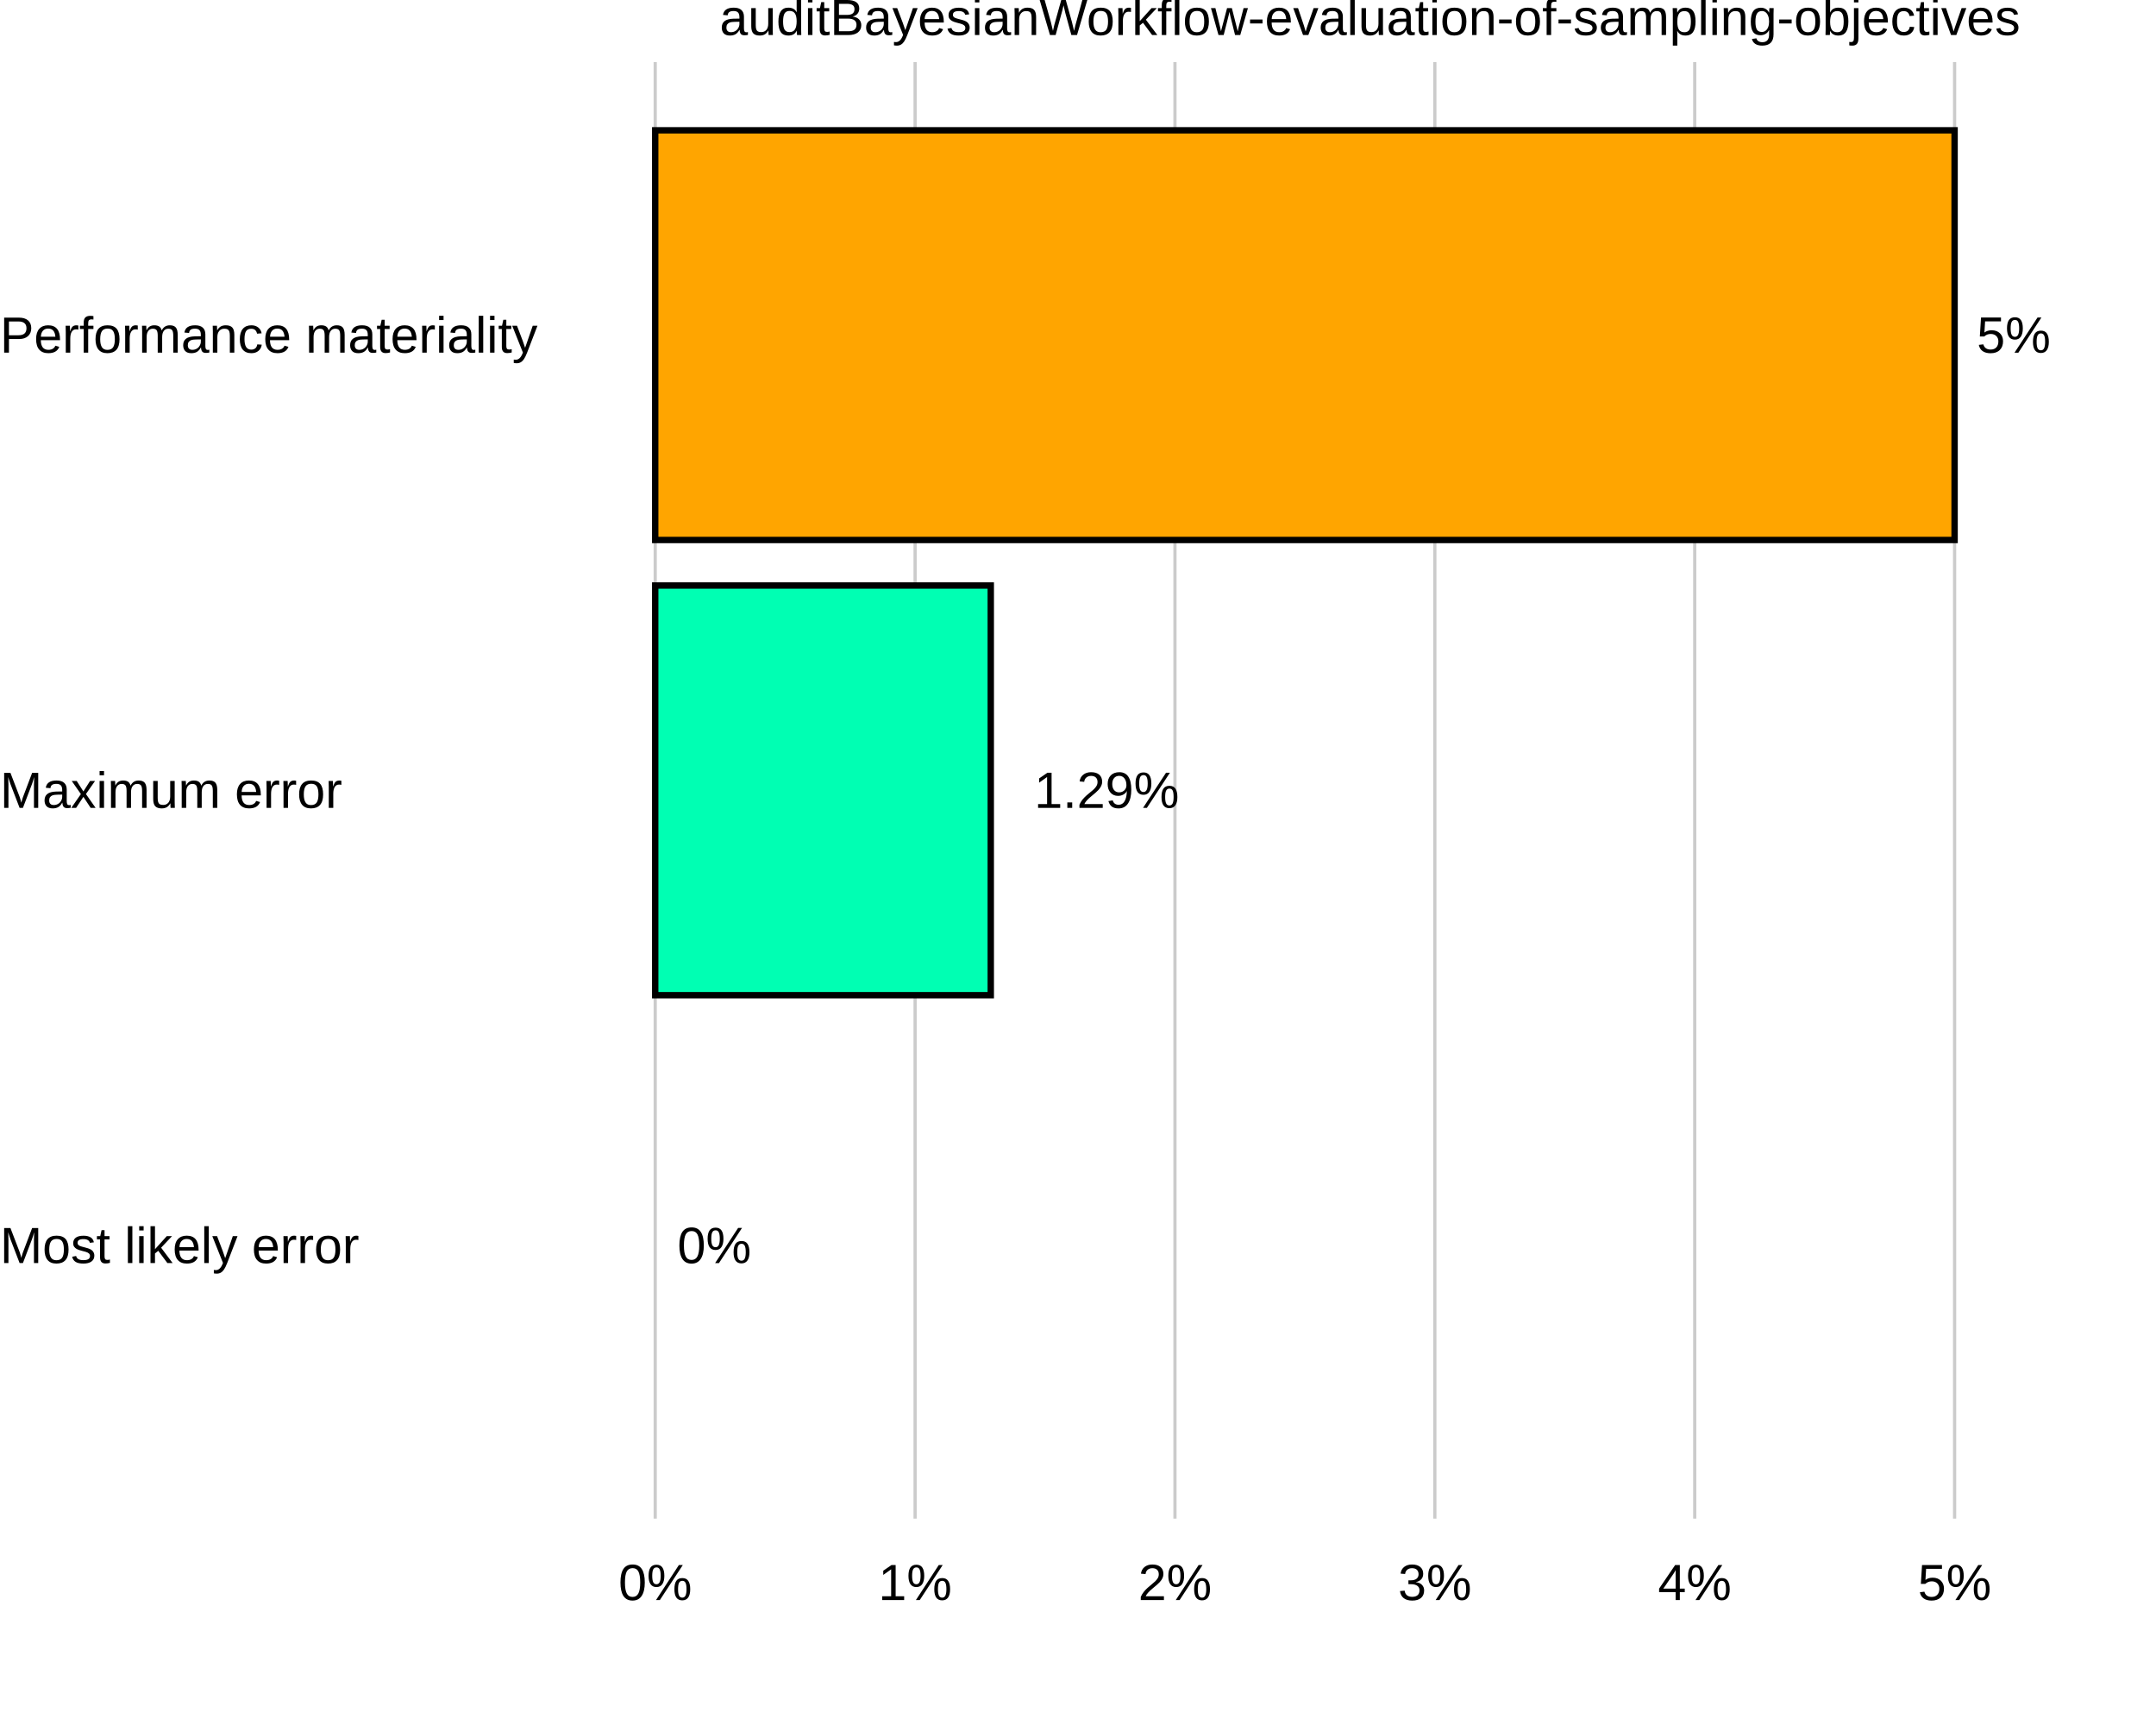
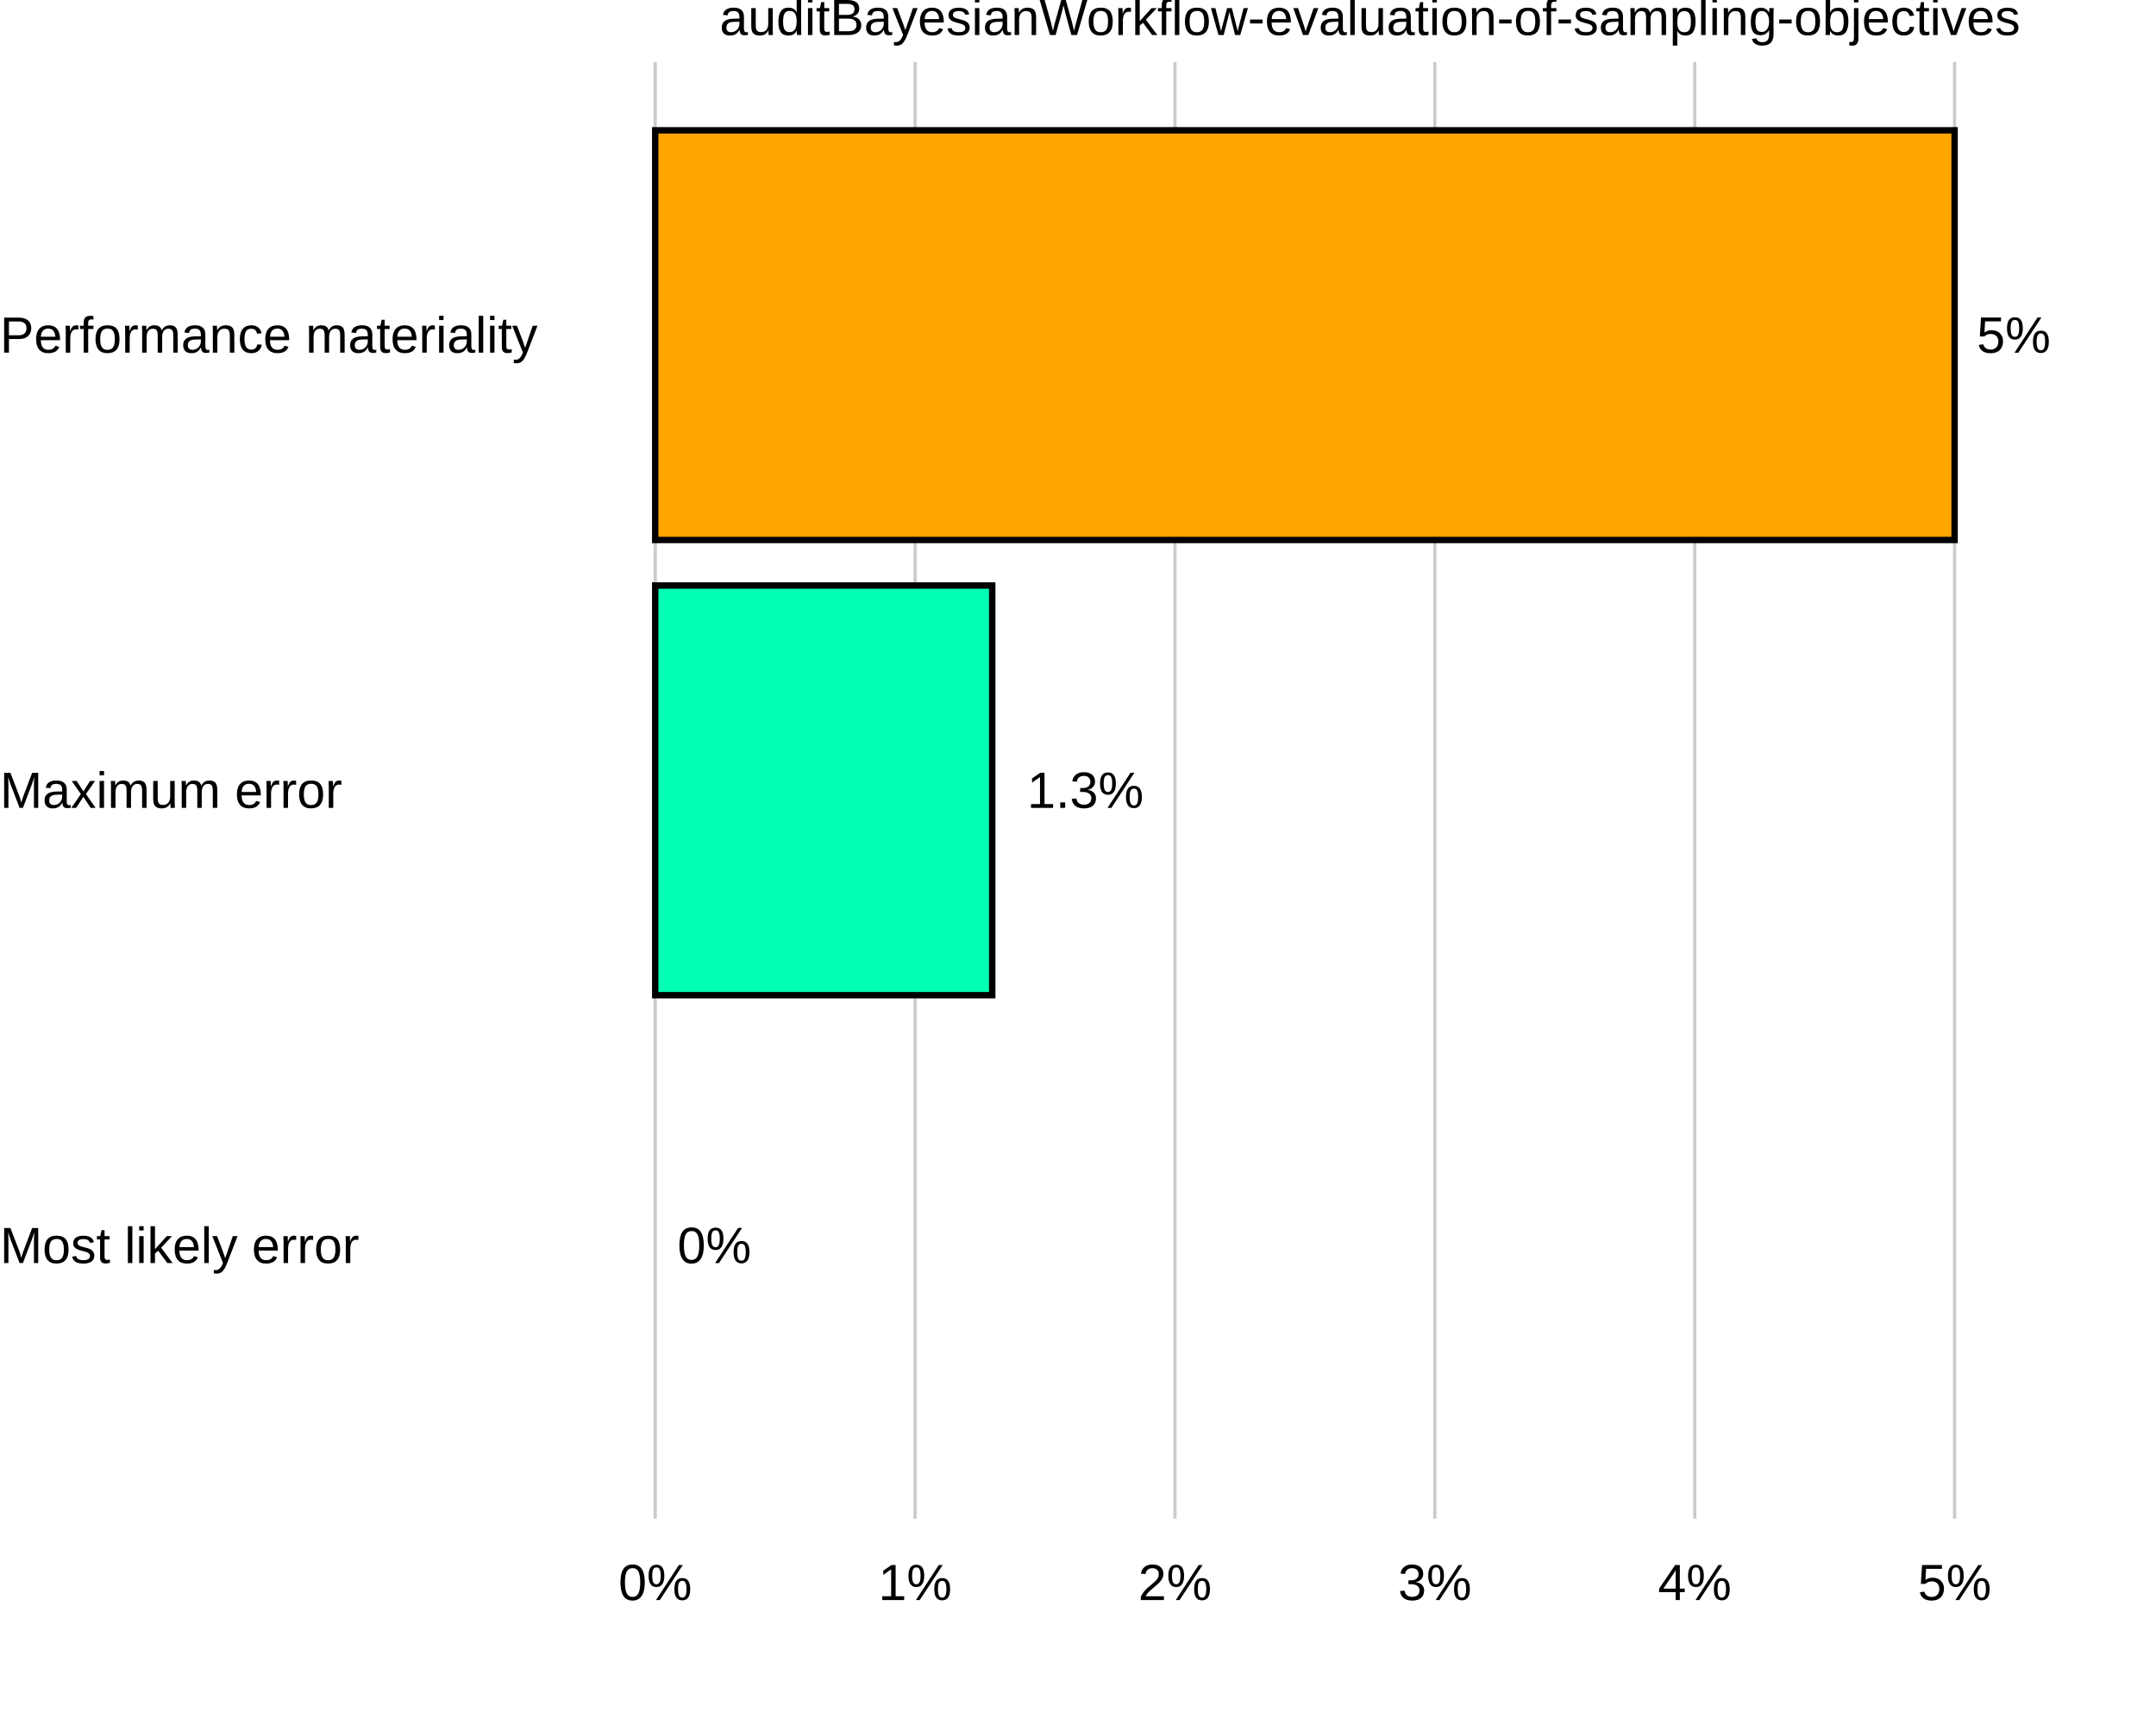
<svg xmlns="http://www.w3.org/2000/svg" viewBox="0 0 720.00 576.00">
  <defs>
    <style type="text/css">
    line, polyline, polygon, path, rect, circle {
      fill: none;
      stroke: #000000;
      stroke-linecap: round;
      stroke-linejoin: round;
      stroke-miterlimit: 10.00;
    }
  </style>
  </defs>
  <rect width="100%" height="100%" style="stroke: none; fill: #FFFFFF;" />
  <rect x="0.00" y="0.00" width="720.00" height="576.00" style="stroke-width: 10.67; stroke: none;" />
  <defs>
    <clipPath id="cpMTk0Ljk1fDcyMC4wMHw1MDcuMTB8MjAuNzE=">
      <rect x="194.95" y="20.71" width="525.05" height="486.38" />
    </clipPath>
  </defs>
  <rect x="194.95" y="20.71" width="525.05" height="486.38" style="stroke-width: 10.67; stroke: none;" clip-path="url(#cpMTk0Ljk1fDcyMC4wMHw1MDcuMTB8MjAuNzE=)" />
  <polyline points="218.81,507.10 218.81,20.71 " style="stroke-width: 1.07; stroke: #CBCBCB; stroke-linecap: butt;" clip-path="url(#cpMTk0Ljk1fDcyMC4wMHw1MDcuMTB8MjAuNzE=)" />
  <polyline points="305.60,507.10 305.60,20.71 " style="stroke-width: 1.07; stroke: #CBCBCB; stroke-linecap: butt;" clip-path="url(#cpMTk0Ljk1fDcyMC4wMHw1MDcuMTB8MjAuNzE=)" />
  <polyline points="392.38,507.10 392.38,20.71 " style="stroke-width: 1.07; stroke: #CBCBCB; stroke-linecap: butt;" clip-path="url(#cpMTk0Ljk1fDcyMC4wMHw1MDcuMTB8MjAuNzE=)" />
  <polyline points="479.17,507.10 479.17,20.71 " style="stroke-width: 1.07; stroke: #CBCBCB; stroke-linecap: butt;" clip-path="url(#cpMTk0Ljk1fDcyMC4wMHw1MDcuMTB8MjAuNzE=)" />
  <polyline points="565.96,507.10 565.96,20.71 " style="stroke-width: 1.07; stroke: #CBCBCB; stroke-linecap: butt;" clip-path="url(#cpMTk0Ljk1fDcyMC4wMHw1MDcuMTB8MjAuNzE=)" />
  <polyline points="652.74,507.10 652.74,20.71 " style="stroke-width: 1.07; stroke: #CBCBCB; stroke-linecap: butt;" clip-path="url(#cpMTk0Ljk1fDcyMC4wMHw1MDcuMTB8MjAuNzE=)" />
  <rect x="218.81" y="347.50" width="0.00" height="136.80" style="stroke-width: 2.13; stroke-linecap: square; stroke-linejoin: miter; fill: #1380A1;" clip-path="url(#cpMTk0Ljk1fDcyMC4wMHw1MDcuMTB8MjAuNzE=)" />
-   <rect x="218.81" y="195.51" width="112.06" height="136.80" style="stroke-width: 2.13; stroke-linecap: square; stroke-linejoin: miter; fill: #00FFB3;" clip-path="url(#cpMTk0Ljk1fDcyMC4wMHw1MDcuMTB8MjAuNzE=)" />
+   <rect x="218.81" y="195.51" width="112.55" height="136.80" style="stroke-width: 2.13; stroke-linecap: square; stroke-linejoin: miter; fill: #00FFB3;" clip-path="url(#cpMTk0Ljk1fDcyMC4wMHw1MDcuMTB8MjAuNzE=)" />
  <rect x="218.81" y="43.51" width="433.93" height="136.80" style="stroke-width: 2.13; stroke-linecap: square; stroke-linejoin: miter; fill: #FFA500;" clip-path="url(#cpMTk0Ljk1fDcyMC4wMHw1MDcuMTB8MjAuNzE=)" />
  <g clip-path="url(#cpMTk0Ljk1fDcyMC4wMHw1MDcuMTB8MjAuNzE=)">
    <text x="226.21" y="421.77" style="font-size: 17.07px; font-family: Liberation Sans;" textLength="24.66px" lengthAdjust="spacingAndGlyphs">0%</text>
  </g>
  <g clip-path="url(#cpMTk0Ljk1fDcyMC4wMHw1MDcuMTB8MjAuNzE=)">
-     <text x="345.38" y="269.77" style="font-size: 17.07px; font-family: Liberation Sans;" textLength="48.36px" lengthAdjust="spacingAndGlyphs">1.29%</text>
+     <text x="343.02" y="269.77" style="font-size: 17.07px; font-family: Liberation Sans;" textLength="38.88px" lengthAdjust="spacingAndGlyphs">1.3%</text>
  </g>
  <g clip-path="url(#cpMTk0Ljk1fDcyMC4wMHw1MDcuMTB8MjAuNzE=)">
    <text x="660.14" y="117.78" style="font-size: 17.07px; font-family: Liberation Sans;" textLength="24.66px" lengthAdjust="spacingAndGlyphs">5%</text>
  </g>
  <rect x="194.95" y="20.71" width="525.05" height="486.38" style="stroke-width: 0.00; stroke: none;" clip-path="url(#cpMTk0Ljk1fDcyMC4wMHw1MDcuMTB8MjAuNzE=)" />
  <defs>
    <clipPath id="cpMC4wMHw3MjAuMDB8NTc2LjAwfDAuMDA=">
      <rect x="0.00" y="0.00" width="720.00" height="576.00" />
    </clipPath>
  </defs>
  <polyline points="194.95,507.10 194.95,20.71 " style="stroke-width: 0.00; stroke: none; stroke-linecap: butt;" clip-path="url(#cpMC4wMHw3MjAuMDB8NTc2LjAwfDAuMDA=)" />
  <g clip-path="url(#cpMC4wMHw3MjAuMDB8NTc2LjAwfDAuMDA=)">
    <text x="0.00" y="421.75" style="font-size: 17.00px; font-family: Liberation Sans;" textLength="119.94px" lengthAdjust="spacingAndGlyphs">Most likely error</text>
  </g>
  <g clip-path="url(#cpMC4wMHw3MjAuMDB8NTc2LjAwfDAuMDA=)">
    <text x="0.00" y="269.76" style="font-size: 17.00px; font-family: Liberation Sans;" textLength="114.25px" lengthAdjust="spacingAndGlyphs">Maximum error</text>
  </g>
  <g clip-path="url(#cpMC4wMHw3MjAuMDB8NTc2LjAwfDAuMDA=)">
    <text x="0.00" y="117.76" style="font-size: 17.00px; font-family: Liberation Sans;" textLength="179.47px" lengthAdjust="spacingAndGlyphs">Performance materiality</text>
  </g>
  <polyline points="194.95,507.10 720.00,507.10 " style="stroke-width: 0.00; stroke: none; stroke-linecap: butt;" clip-path="url(#cpMC4wMHw3MjAuMDB8NTc2LjAwfDAuMDA=)" />
  <g clip-path="url(#cpMC4wMHw3MjAuMDB8NTc2LjAwfDAuMDA=)">
    <text x="206.53" y="534.28" style="font-size: 17.00px; font-family: Liberation Sans;" textLength="24.56px" lengthAdjust="spacingAndGlyphs">0%</text>
  </g>
  <g clip-path="url(#cpMC4wMHw3MjAuMDB8NTc2LjAwfDAuMDA=)">
    <text x="293.32" y="534.28" style="font-size: 17.00px; font-family: Liberation Sans;" textLength="24.56px" lengthAdjust="spacingAndGlyphs">1%</text>
  </g>
  <g clip-path="url(#cpMC4wMHw3MjAuMDB8NTc2LjAwfDAuMDA=)">
    <text x="380.10" y="534.28" style="font-size: 17.00px; font-family: Liberation Sans;" textLength="24.56px" lengthAdjust="spacingAndGlyphs">2%</text>
  </g>
  <g clip-path="url(#cpMC4wMHw3MjAuMDB8NTc2LjAwfDAuMDA=)">
    <text x="466.89" y="534.28" style="font-size: 17.00px; font-family: Liberation Sans;" textLength="24.56px" lengthAdjust="spacingAndGlyphs">3%</text>
  </g>
  <g clip-path="url(#cpMC4wMHw3MjAuMDB8NTc2LjAwfDAuMDA=)">
    <text x="553.67" y="534.28" style="font-size: 17.00px; font-family: Liberation Sans;" textLength="24.56px" lengthAdjust="spacingAndGlyphs">4%</text>
  </g>
  <g clip-path="url(#cpMC4wMHw3MjAuMDB8NTc2LjAwfDAuMDA=)">
    <text x="640.46" y="534.28" style="font-size: 17.00px; font-family: Liberation Sans;" textLength="24.56px" lengthAdjust="spacingAndGlyphs">5%</text>
  </g>
  <g clip-path="url(#cpMC4wMHw3MjAuMDB8NTc2LjAwfDAuMDA=)">
    <text x="240.32" y="11.70" style="font-size: 17.00px; font-family: Liberation Sans;" textLength="434.30px" lengthAdjust="spacingAndGlyphs">auditBayesianWorkflow-evaluation-of-sampling-objectives</text>
  </g>
</svg>
